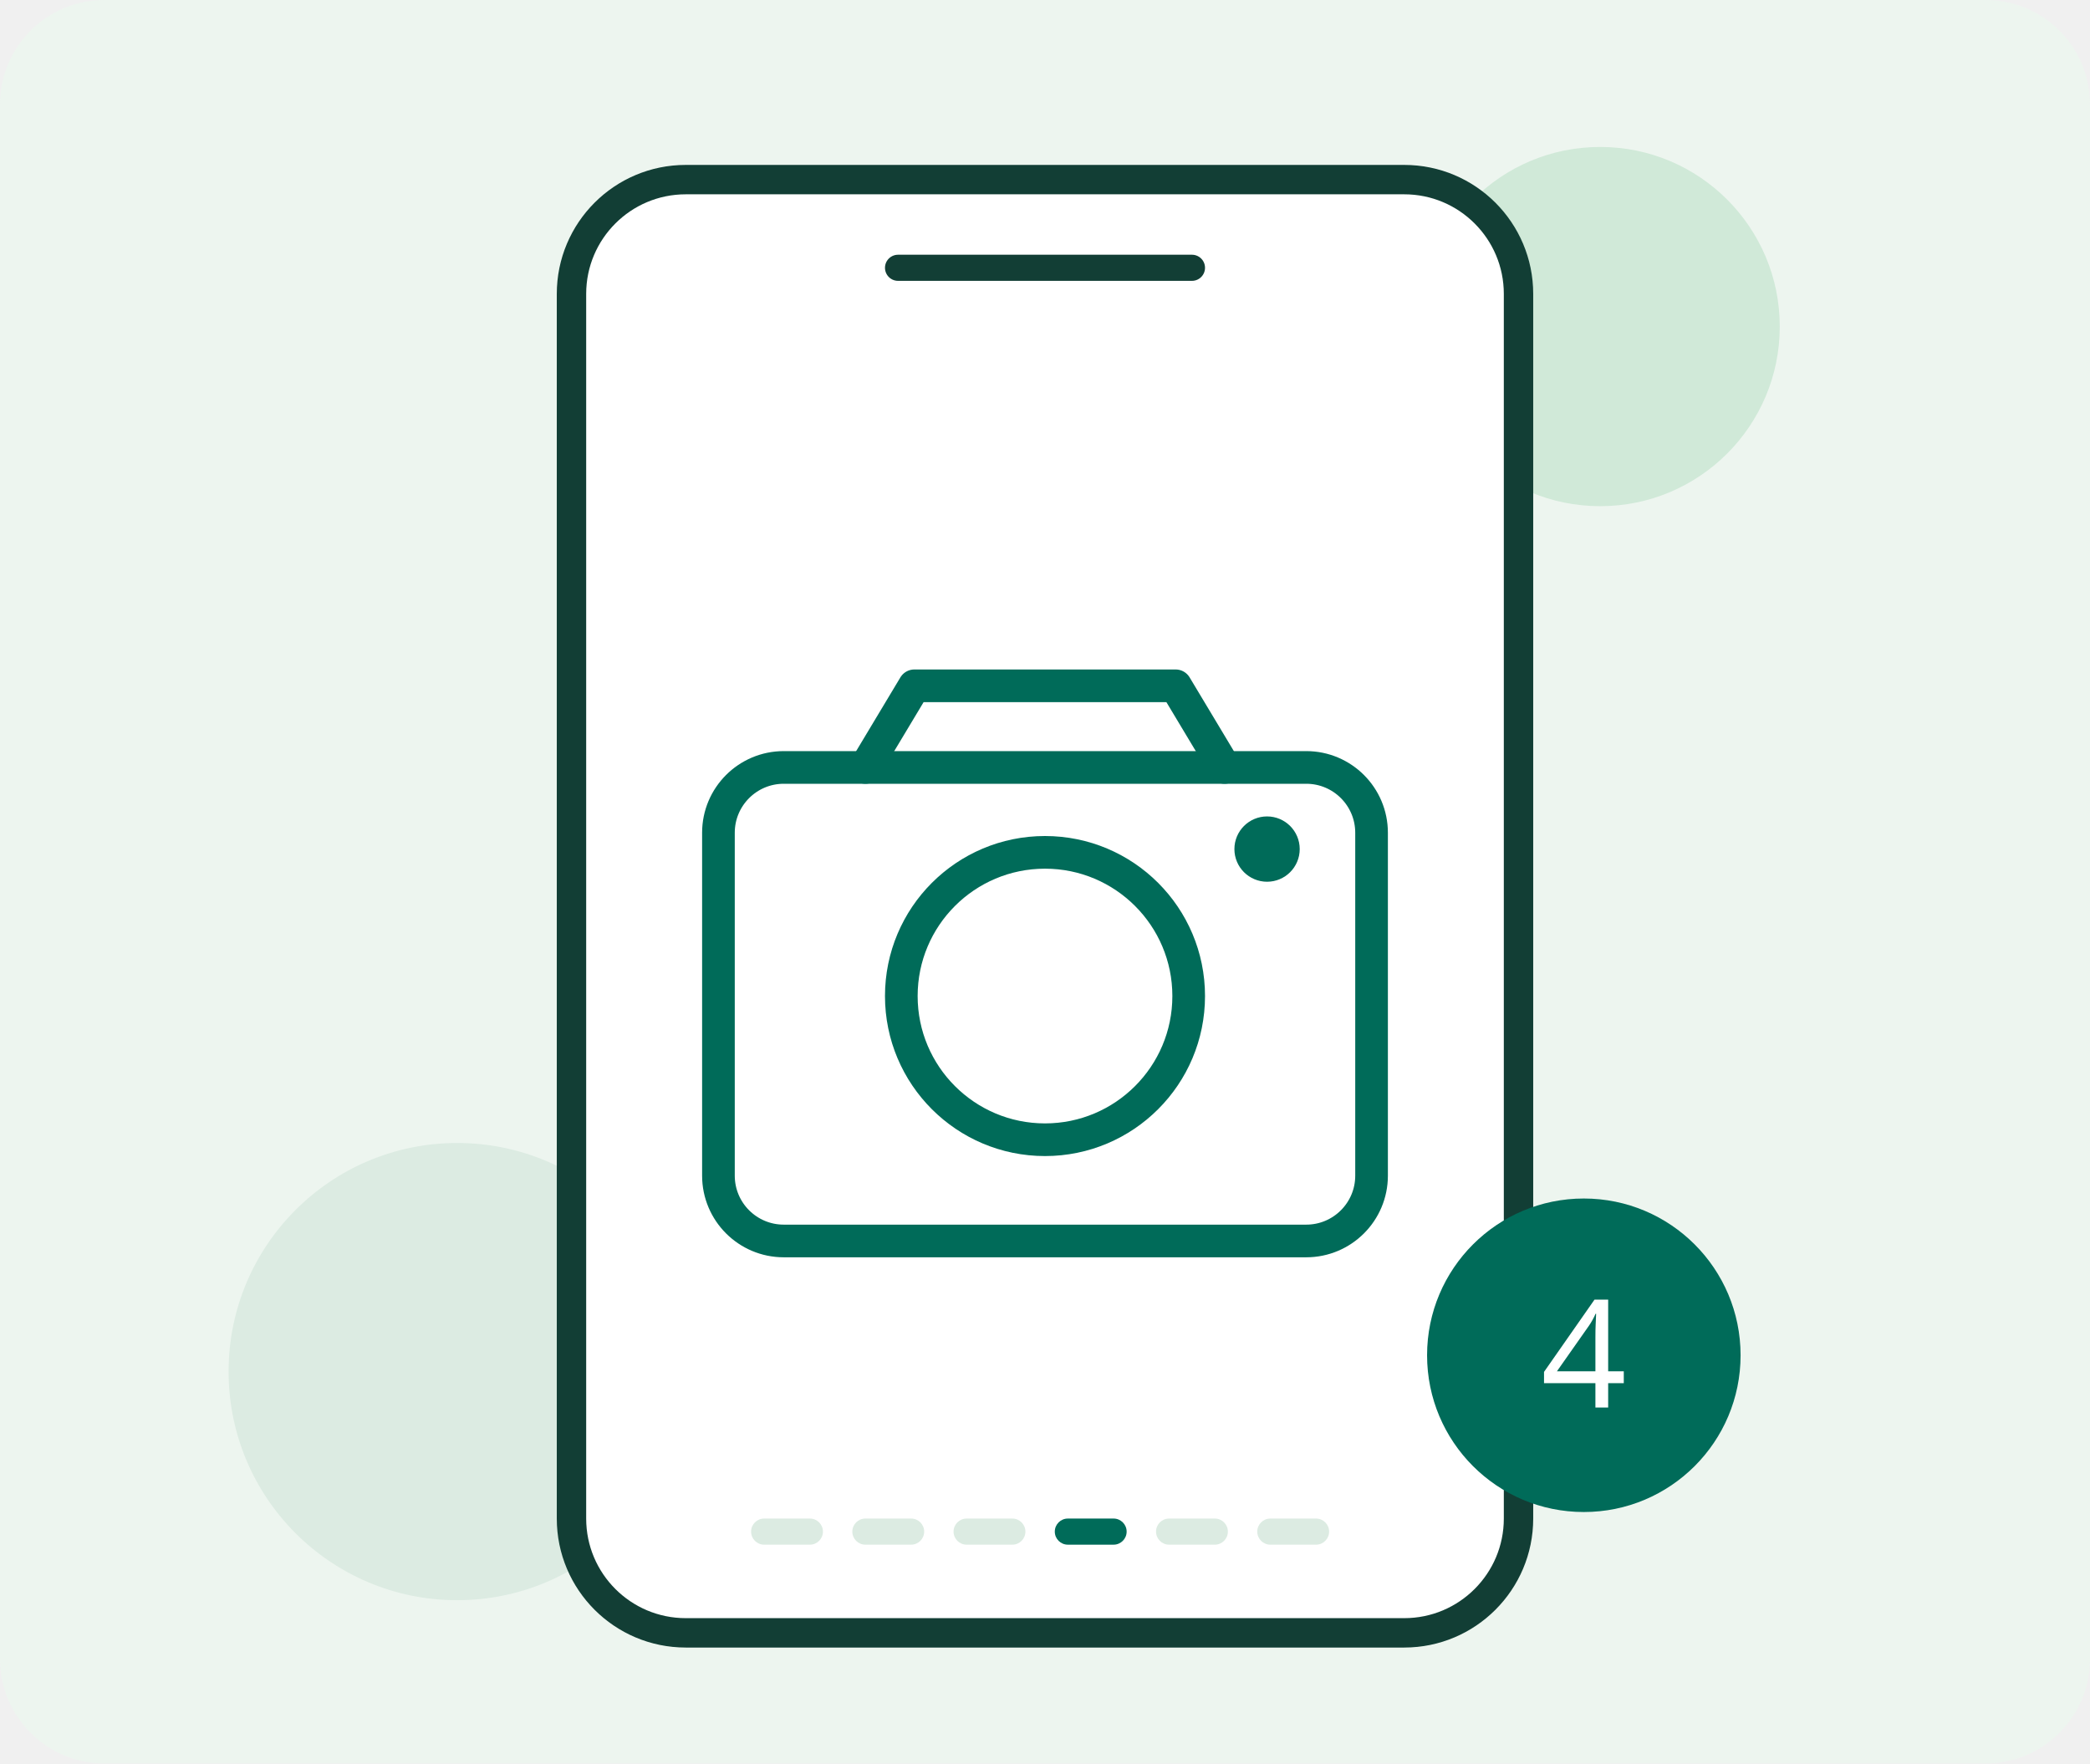
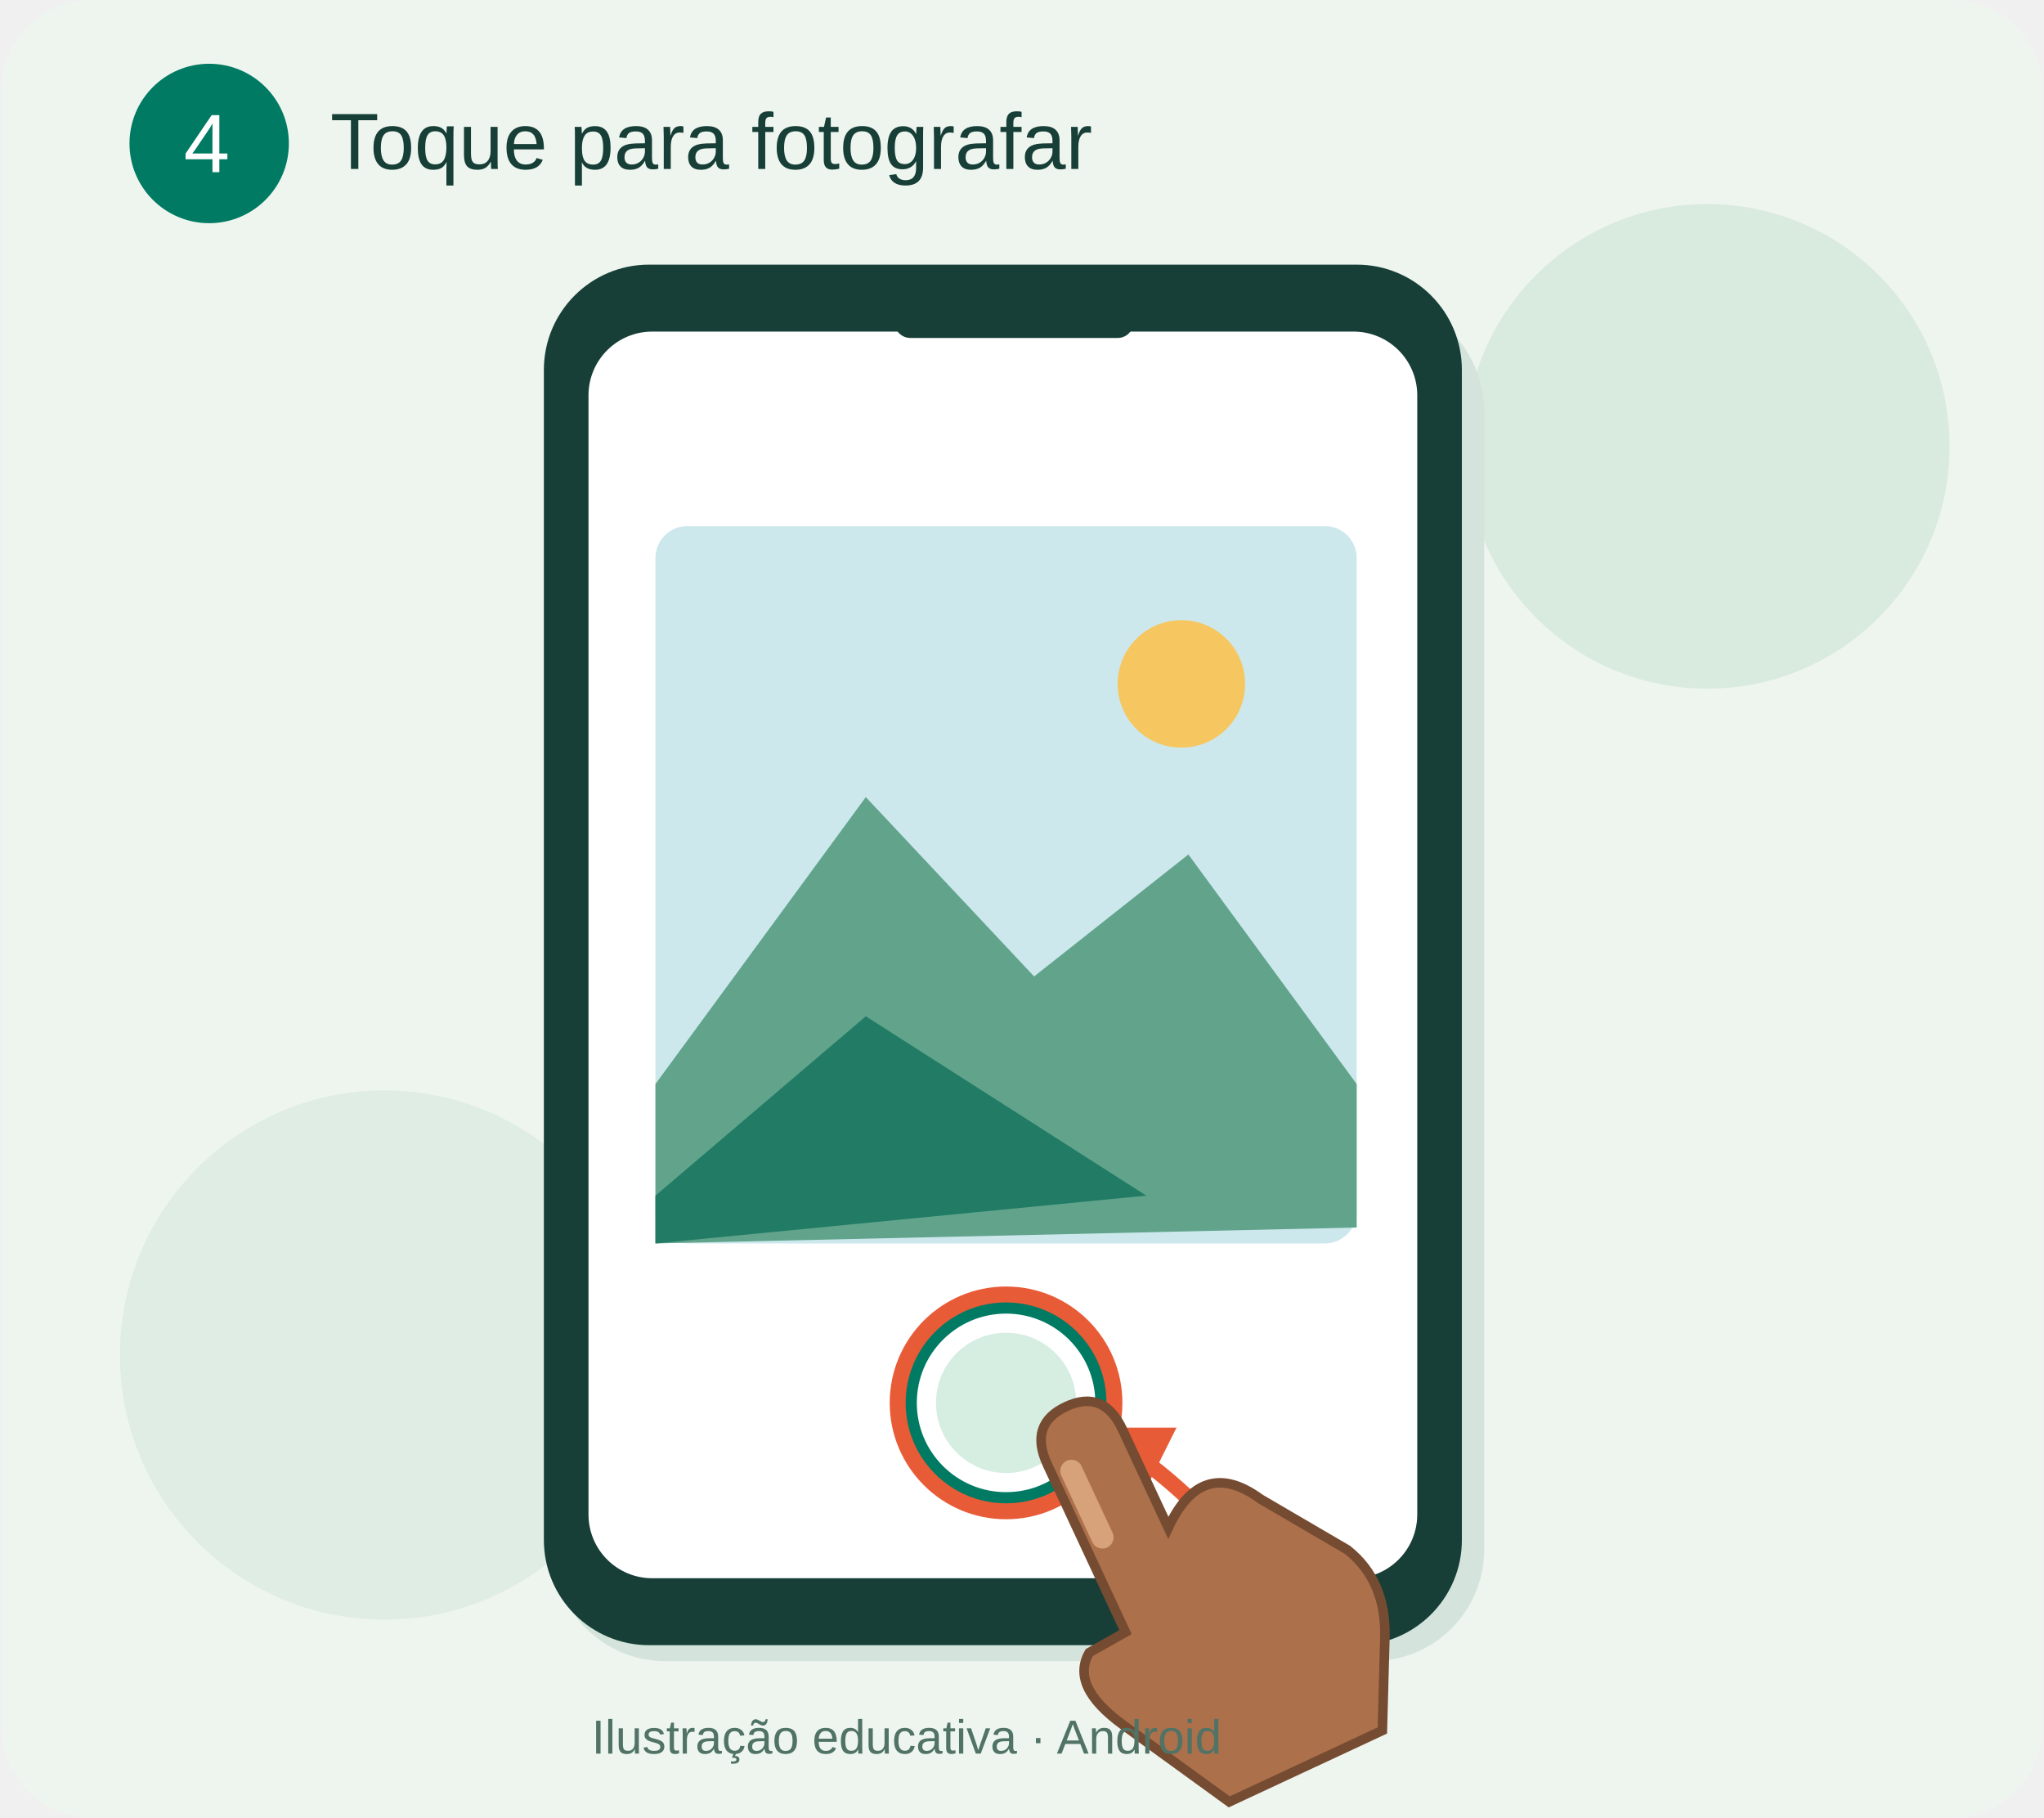
- <svg xmlns="http://www.w3.org/2000/svg" width="640" height="540" viewBox="0 0 640 540">
-   <rect width="640" height="540" rx="32" fill="#edf5ef" />
-   <circle cx="490" cy="100" r="55" fill="#d0e9d8" />
-   <circle cx="140" cy="420" r="70" fill="#dcebe2" />
-   <rect x="175" y="55" width="290" height="445" rx="35" fill="white" stroke="#123e35" stroke-width="9" />
-   <path d="M275 82 H365" stroke="#123e35" stroke-width="8" stroke-linecap="round" />
-   <g fill="none" stroke="#006b59" stroke-width="10" stroke-linecap="round" stroke-linejoin="round">
-     <rect x="220" y="235" width="200" height="145" rx="20" />
-     <path d="M265 235 L280 210 H360 L375 235" />
-     <circle cx="320" cy="305" r="44" />
-     <circle cx="388" cy="260" r="5" fill="#006b59" />
+ <svg xmlns="http://www.w3.org/2000/svg" width="720" height="640" viewBox="0 0 640 570">
+   <defs>
+     <marker id="arrow" viewBox="0 0 10 10" refX="8" refY="5" markerWidth="5" markerHeight="5" orient="auto-start-reverse">
+       <path d="M0 0 10 5 0 10Z" fill="#e85b37" />
+     </marker>
+   </defs>
+   <rect width="640" height="570" rx="28" fill="#eef5ef" />
+   <circle cx="535" cy="140" r="76" fill="#d9eade" />
+   <circle cx="120" cy="425" r="83" fill="#e0ede4" />
+   <rect x="173" y="94" width="292" height="427" rx="35" fill="#d4e4dc" />
+   <rect x="170" y="83" width="288" height="433" rx="33" fill="#173f37" />
+   <rect x="184" y="104" width="260" height="391" rx="20" fill="white" />
+   <path d="M285 101h65" stroke="#173f37" stroke-width="10" stroke-linecap="round" />
+   <g>
+     <rect x="205" y="165" width="220" height="225" rx="10" fill="#cce8ed" />
+     <circle cx="370" cy="214.5" r="20" fill="#f6c761" />
+     <path d="M205 390v-50l66-90 52.8 56.25 48.4-38.25 52.8 72v45Z" fill="#61a48b" />
+     <path d="M205 390v-15l66-56.25 88 56.25Z" fill="#227b65" />
  </g>
-   <circle cx="485" cy="415" r="48" fill="#006b59" />
-   <text x="485" y="431" fill="white" font-size="46" font-family="sans-serif" text-anchor="middle">4</text>
-   <g fill="#dcebe2">
-     <rect x="230" y="465" width="22" height="8" rx="4" />
-     <rect x="261" y="465" width="22" height="8" rx="4" />
-     <rect x="292" y="465" width="22" height="8" rx="4" />
-     <rect x="323" y="465" width="22" height="8" rx="4" fill="#006b59" />
-     <rect x="354" y="465" width="22" height="8" rx="4" />
-     <rect x="385" y="465" width="22" height="8" rx="4" />
+   <circle cx="315" cy="440" r="31" fill="white" stroke="#007a62" stroke-width="6" />
+   <circle cx="315" cy="440" r="22" fill="#d5eee1" />
+   <circle cx="315" cy="440" r="34" fill="none" stroke="#e85b37" stroke-width="5" />
+   <path d="M415 520 Q375 465 345 450" fill="none" stroke="#e85b37" stroke-width="5" marker-end="url(#arrow)" />
+   <g transform="translate(325 453) rotate(-25)">
+     <path d="M0 65V7Q0-7 13-7T26 7V41Q45 25 56 45L74 71Q81 85 73 101L60 127H7L-13 91Q-23 73-13 66Z" fill="#ac704b" stroke="#754b32" stroke-width="3" />
+     <path d="M6 12V35" stroke="#d7a27a" stroke-width="7" stroke-linecap="round" />
  </g>
+   <circle cx="65" cy="45" r="25" fill="#007a62" />
+   <text x="57" y="54" font-family="Arial,sans-serif" font-size="26" fill="white">4</text>
+   <text x="103" y="53" font-family="Arial,sans-serif" font-size="25" fill="#173f37">Toque para fotografar</text>
+   <text x="185" y="550" font-family="Arial,sans-serif" font-size="15" fill="#507366">Ilustração educativa · Android</text>
</svg>
